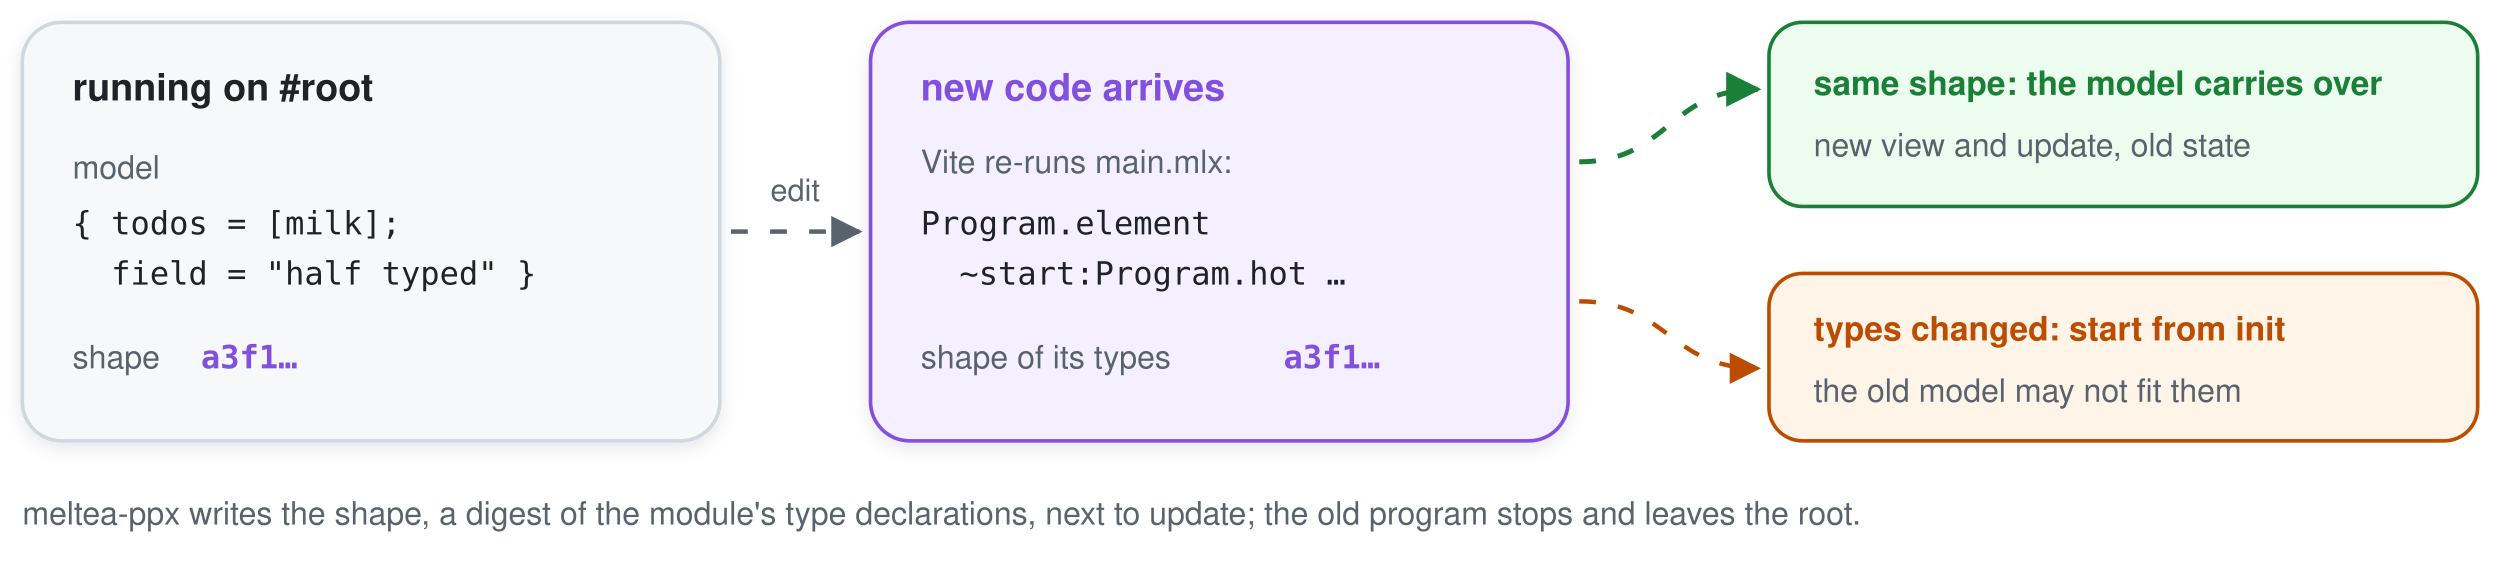
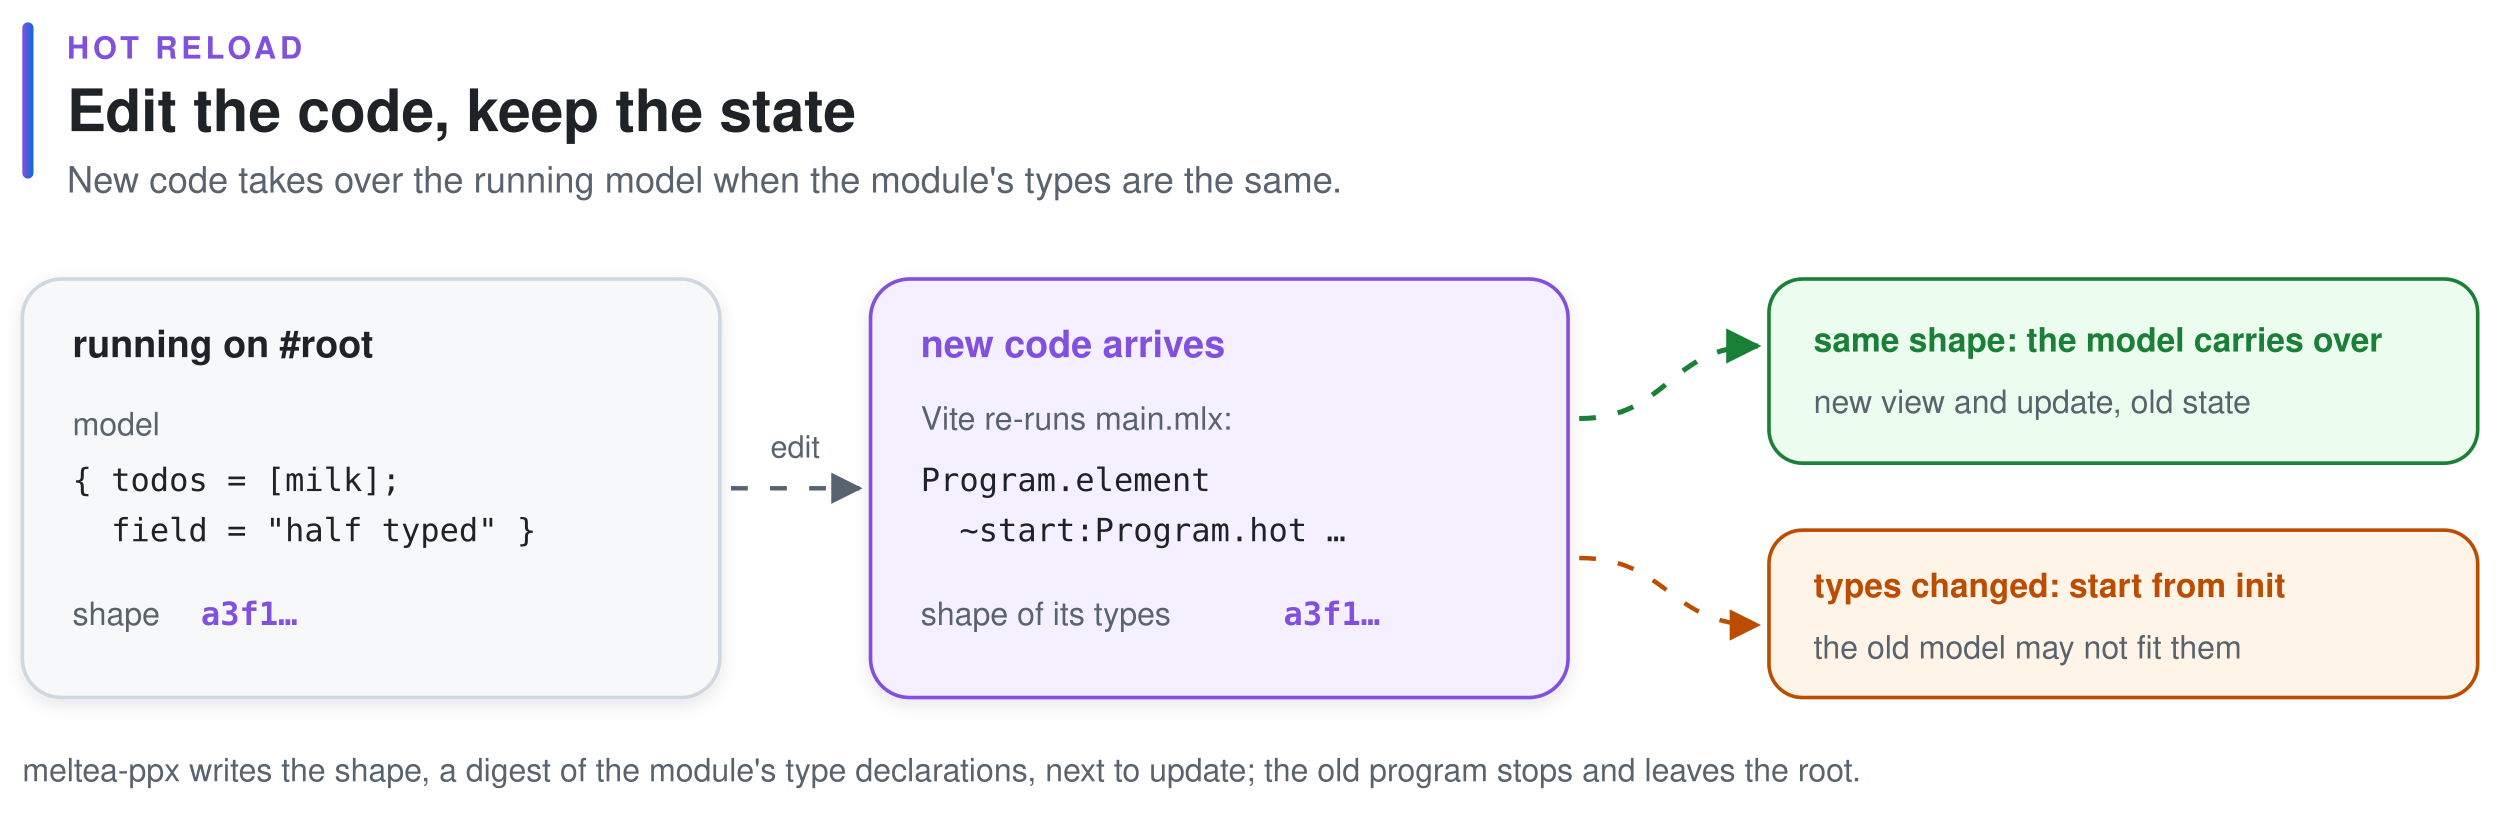
- <svg xmlns="http://www.w3.org/2000/svg" viewBox="-8 -8 896 202" width="896" height="202" role="img" aria-label="Hot reload in Meltea: a program runs on the root with its model and the shape of its module's types. After an edit, Vite runs main.mlx again, and Program.element with ~start:Program.hot finds the running program; when the new code's shape is the same, the model carries over and the new view and update show the old state; when the types changed, the program starts from init. meltea-ppx writes the shape, a digest of the type declarations, next to update">
+ <svg xmlns="http://www.w3.org/2000/svg" viewBox="-8 -8 896 294" width="896" height="294" role="img" aria-label="Edit the code, keep the state. New code takes over the running model when the module's types are the same. Hot reload in Meltea: a program runs on the root with its model and the shape of its module's types. After an edit, Vite runs main.mlx again, and Program.element with ~start:Program.hot finds the running program; when the new code's shape is the same, the model carries over and the new view and update show the old state; when the types changed, the program starts from init. meltea-ppx writes the shape, a digest of the type declarations, next to update">
  <style>text { font-family: -apple-system, BlinkMacSystemFont, 'Segoe UI', Helvetica, Arial, sans-serif; fill: #1f2328; }.mono { font-family: ui-monospace, SFMono-Regular, Menlo, Consolas, monospace; white-space: pre; }.muted { fill: #59636e; } .faint { fill: #8c959f; }.accent { fill: #8250df; } .green { fill: #1a7f37; }.orange { fill: #bc4c00; } .blue { fill: #0969da; }.flow { stroke-dasharray: 6 8; animation: flow 1.1s linear infinite; }@keyframes flow { to { stroke-dashoffset: -28; } }.pulse { animation: pulse 2.2s ease-in-out infinite; }@keyframes pulse { 0%, 100% { opacity: 1; } 50% { opacity: 0.35; } }@media (prefers-reduced-motion: reduce) { .flow, .pulse { animation: none; } }</style>
  <defs>
    <marker id="arrow-muted" viewBox="0 0 10 10" refX="9" refY="5" markerWidth="7" markerHeight="7" orient="auto-start-reverse">
      <path d="M0,0 L10,5 L0,10 z" fill="#59636e" />
    </marker>
    <marker id="arrow-accent" viewBox="0 0 10 10" refX="9" refY="5" markerWidth="7" markerHeight="7" orient="auto-start-reverse">
      <path d="M0,0 L10,5 L0,10 z" fill="#8250df" />
    </marker>
    <marker id="arrow-green" viewBox="0 0 10 10" refX="9" refY="5" markerWidth="7" markerHeight="7" orient="auto-start-reverse">
      <path d="M0,0 L10,5 L0,10 z" fill="#1a7f37" />
    </marker>
    <marker id="arrow-orange" viewBox="0 0 10 10" refX="9" refY="5" markerWidth="7" markerHeight="7" orient="auto-start-reverse">
      <path d="M0,0 L10,5 L0,10 z" fill="#bc4c00" />
    </marker>
    <marker id="arrow-blue" viewBox="0 0 10 10" refX="9" refY="5" markerWidth="7" markerHeight="7" orient="auto-start-reverse">
      <path d="M0,0 L10,5 L0,10 z" fill="#0969da" />
    </marker>
    <filter id="lift" x="-5%" y="-5%" width="110%" height="125%">
      <feDropShadow dx="0" dy="2" stdDeviation="3" flood-color="#1f2328" flood-opacity="0.10" />
    </filter>
    <linearGradient id="glow" x1="0" y1="0" x2="1" y2="0">
      <stop offset="0" stop-color="#8250df" />
      <stop offset="1" stop-color="#0969da" />
    </linearGradient>
  </defs>
-   <rect x="0" y="0" width="250" height="150" rx="14" fill="#f6f8fa" stroke="#d0d7de" stroke-width="1.3" filter="url(#lift)" />
-   <text x="18" y="28" font-size="13.5" xml:space="preserve" font-weight="700">running on #root</text>
-   <text x="18" y="56" font-size="11.5" xml:space="preserve" class="muted">model</text>
-   <text x="18" y="76" font-size="11.5" xml:space="preserve" class="mono">{ todos = [milk];</text>
-   <text x="18" y="94" font-size="11.5" xml:space="preserve" class="mono">  field = "half typed" }</text>
-   <text x="18" y="124" font-size="11.5" xml:space="preserve" class="muted">shape</text>
-   <text x="64" y="124" font-size="11.5" xml:space="preserve" class="mono accent" font-weight="700">a3f1…</text>
-   <line x1="254" y1="75" x2="300" y2="75" stroke="#59636e" stroke-width="1.6" marker-end="url(#arrow-muted)" class="flow" />
-   <text x="277" y="64" font-size="11" xml:space="preserve" class="muted" text-anchor="middle">edit</text>
-   <rect x="304" y="0" width="250" height="150" rx="14" fill="#f5f0ff" stroke="#8250df" stroke-width="1.3" filter="url(#lift)" />
-   <text x="322" y="28" font-size="13.5" xml:space="preserve" class="accent" font-weight="700">new code arrives</text>
-   <text x="322" y="54" font-size="11.5" xml:space="preserve" class="muted">Vite re-runs main.mlx:</text>
-   <text x="322" y="76" font-size="11.5" xml:space="preserve" class="mono">Program.element</text>
-   <text x="322" y="94" font-size="11.5" xml:space="preserve" class="mono">  ~start:Program.hot …</text>
-   <text x="322" y="124" font-size="11.5" xml:space="preserve" class="muted">shape of its types</text>
-   <text x="452" y="124" font-size="11.5" xml:space="preserve" class="mono accent" font-weight="700">a3f1…</text>
-   <path d="M558,50 C590,50 590,24 622,24" fill="none" stroke="#1a7f37" stroke-width="1.8" marker-end="url(#arrow-green)" class="flow" />
-   <path d="M558,100 C590,100 590,124 622,124" fill="none" stroke="#bc4c00" stroke-width="1.6" marker-end="url(#arrow-orange)" class="flow" />
-   <rect x="626" y="0" width="254" height="66" rx="12" fill="#ecfdf0" stroke="#1a7f37" stroke-width="1.3" />
-   <text x="642" y="26" font-size="12" xml:space="preserve" class="green" font-weight="700">same shape: the model carries over</text>
-   <text x="642" y="48" font-size="11.5" xml:space="preserve" class="muted">new view and update, old state</text>
-   <rect x="626" y="90" width="254" height="60" rx="12" fill="#fff4e8" stroke="#bc4c00" stroke-width="1.3" />
-   <text x="642" y="114" font-size="12" xml:space="preserve" class="orange" font-weight="700">types changed: start from init</text>
-   <text x="642" y="136" font-size="11.5" xml:space="preserve" class="muted">the old model may not fit them</text>
-   <text x="0" y="180" font-size="11.5" xml:space="preserve" class="muted">meltea-ppx writes the shape, a digest of the module's type declarations, next to update; the old program stops and leaves the root.</text>
+   <rect x="0" y="0" width="4" height="56" rx="2" fill="url(#glow)" />
+   <text letter-spacing="1.4" x="16" y="13" font-size="11" xml:space="preserve" class="accent" font-weight="800">HOT RELOAD</text>
+   <text x="16" y="39" font-size="21" xml:space="preserve" font-weight="800">Edit the code, keep the state</text>
+   <text x="16" y="61" font-size="13" xml:space="preserve" class="muted">New code takes over the running model when the module's types are the same.</text>
+   <line x1="0" y1="76" x2="880" y2="76" stroke="url(#glow)" stroke-width="1.2" opacity="0.35" />
+   <g transform="translate(0 92)">
+     <rect x="0" y="0" width="250" height="150" rx="14" fill="#f6f8fa" stroke="#d0d7de" stroke-width="1.3" filter="url(#lift)" />
+     <text x="18" y="28" font-size="13.5" xml:space="preserve" font-weight="700">running on #root</text>
+     <text x="18" y="56" font-size="11.5" xml:space="preserve" class="muted">model</text>
+     <text x="18" y="76" font-size="11.5" xml:space="preserve" class="mono">{ todos = [milk];</text>
+     <text x="18" y="94" font-size="11.5" xml:space="preserve" class="mono">  field = "half typed" }</text>
+     <text x="18" y="124" font-size="11.5" xml:space="preserve" class="muted">shape</text>
+     <text x="64" y="124" font-size="11.5" xml:space="preserve" class="mono accent" font-weight="700">a3f1…</text>
+     <line x1="254" y1="75" x2="300" y2="75" stroke="#59636e" stroke-width="1.6" marker-end="url(#arrow-muted)" class="flow" />
+     <text x="277" y="64" font-size="11" xml:space="preserve" class="muted" text-anchor="middle">edit</text>
+     <rect x="304" y="0" width="250" height="150" rx="14" fill="#f5f0ff" stroke="#8250df" stroke-width="1.3" filter="url(#lift)" />
+     <text x="322" y="28" font-size="13.5" xml:space="preserve" class="accent" font-weight="700">new code arrives</text>
+     <text x="322" y="54" font-size="11.5" xml:space="preserve" class="muted">Vite re-runs main.mlx:</text>
+     <text x="322" y="76" font-size="11.5" xml:space="preserve" class="mono">Program.element</text>
+     <text x="322" y="94" font-size="11.5" xml:space="preserve" class="mono">  ~start:Program.hot …</text>
+     <text x="322" y="124" font-size="11.5" xml:space="preserve" class="muted">shape of its types</text>
+     <text x="452" y="124" font-size="11.5" xml:space="preserve" class="mono accent" font-weight="700">a3f1…</text>
+     <path d="M558,50 C590,50 590,24 622,24" fill="none" stroke="#1a7f37" stroke-width="1.8" marker-end="url(#arrow-green)" class="flow" />
+     <path d="M558,100 C590,100 590,124 622,124" fill="none" stroke="#bc4c00" stroke-width="1.6" marker-end="url(#arrow-orange)" class="flow" />
+     <rect x="626" y="0" width="254" height="66" rx="12" fill="#ecfdf0" stroke="#1a7f37" stroke-width="1.3" />
+     <text x="642" y="26" font-size="12" xml:space="preserve" class="green" font-weight="700">same shape: the model carries over</text>
+     <text x="642" y="48" font-size="11.5" xml:space="preserve" class="muted">new view and update, old state</text>
+     <rect x="626" y="90" width="254" height="60" rx="12" fill="#fff4e8" stroke="#bc4c00" stroke-width="1.3" />
+     <text x="642" y="114" font-size="12" xml:space="preserve" class="orange" font-weight="700">types changed: start from init</text>
+     <text x="642" y="136" font-size="11.5" xml:space="preserve" class="muted">the old model may not fit them</text>
+     <text x="0" y="180" font-size="11.5" xml:space="preserve" class="muted">meltea-ppx writes the shape, a digest of the module's type declarations, next to update; the old program stops and leaves the root.</text>
+   </g>
</svg>
